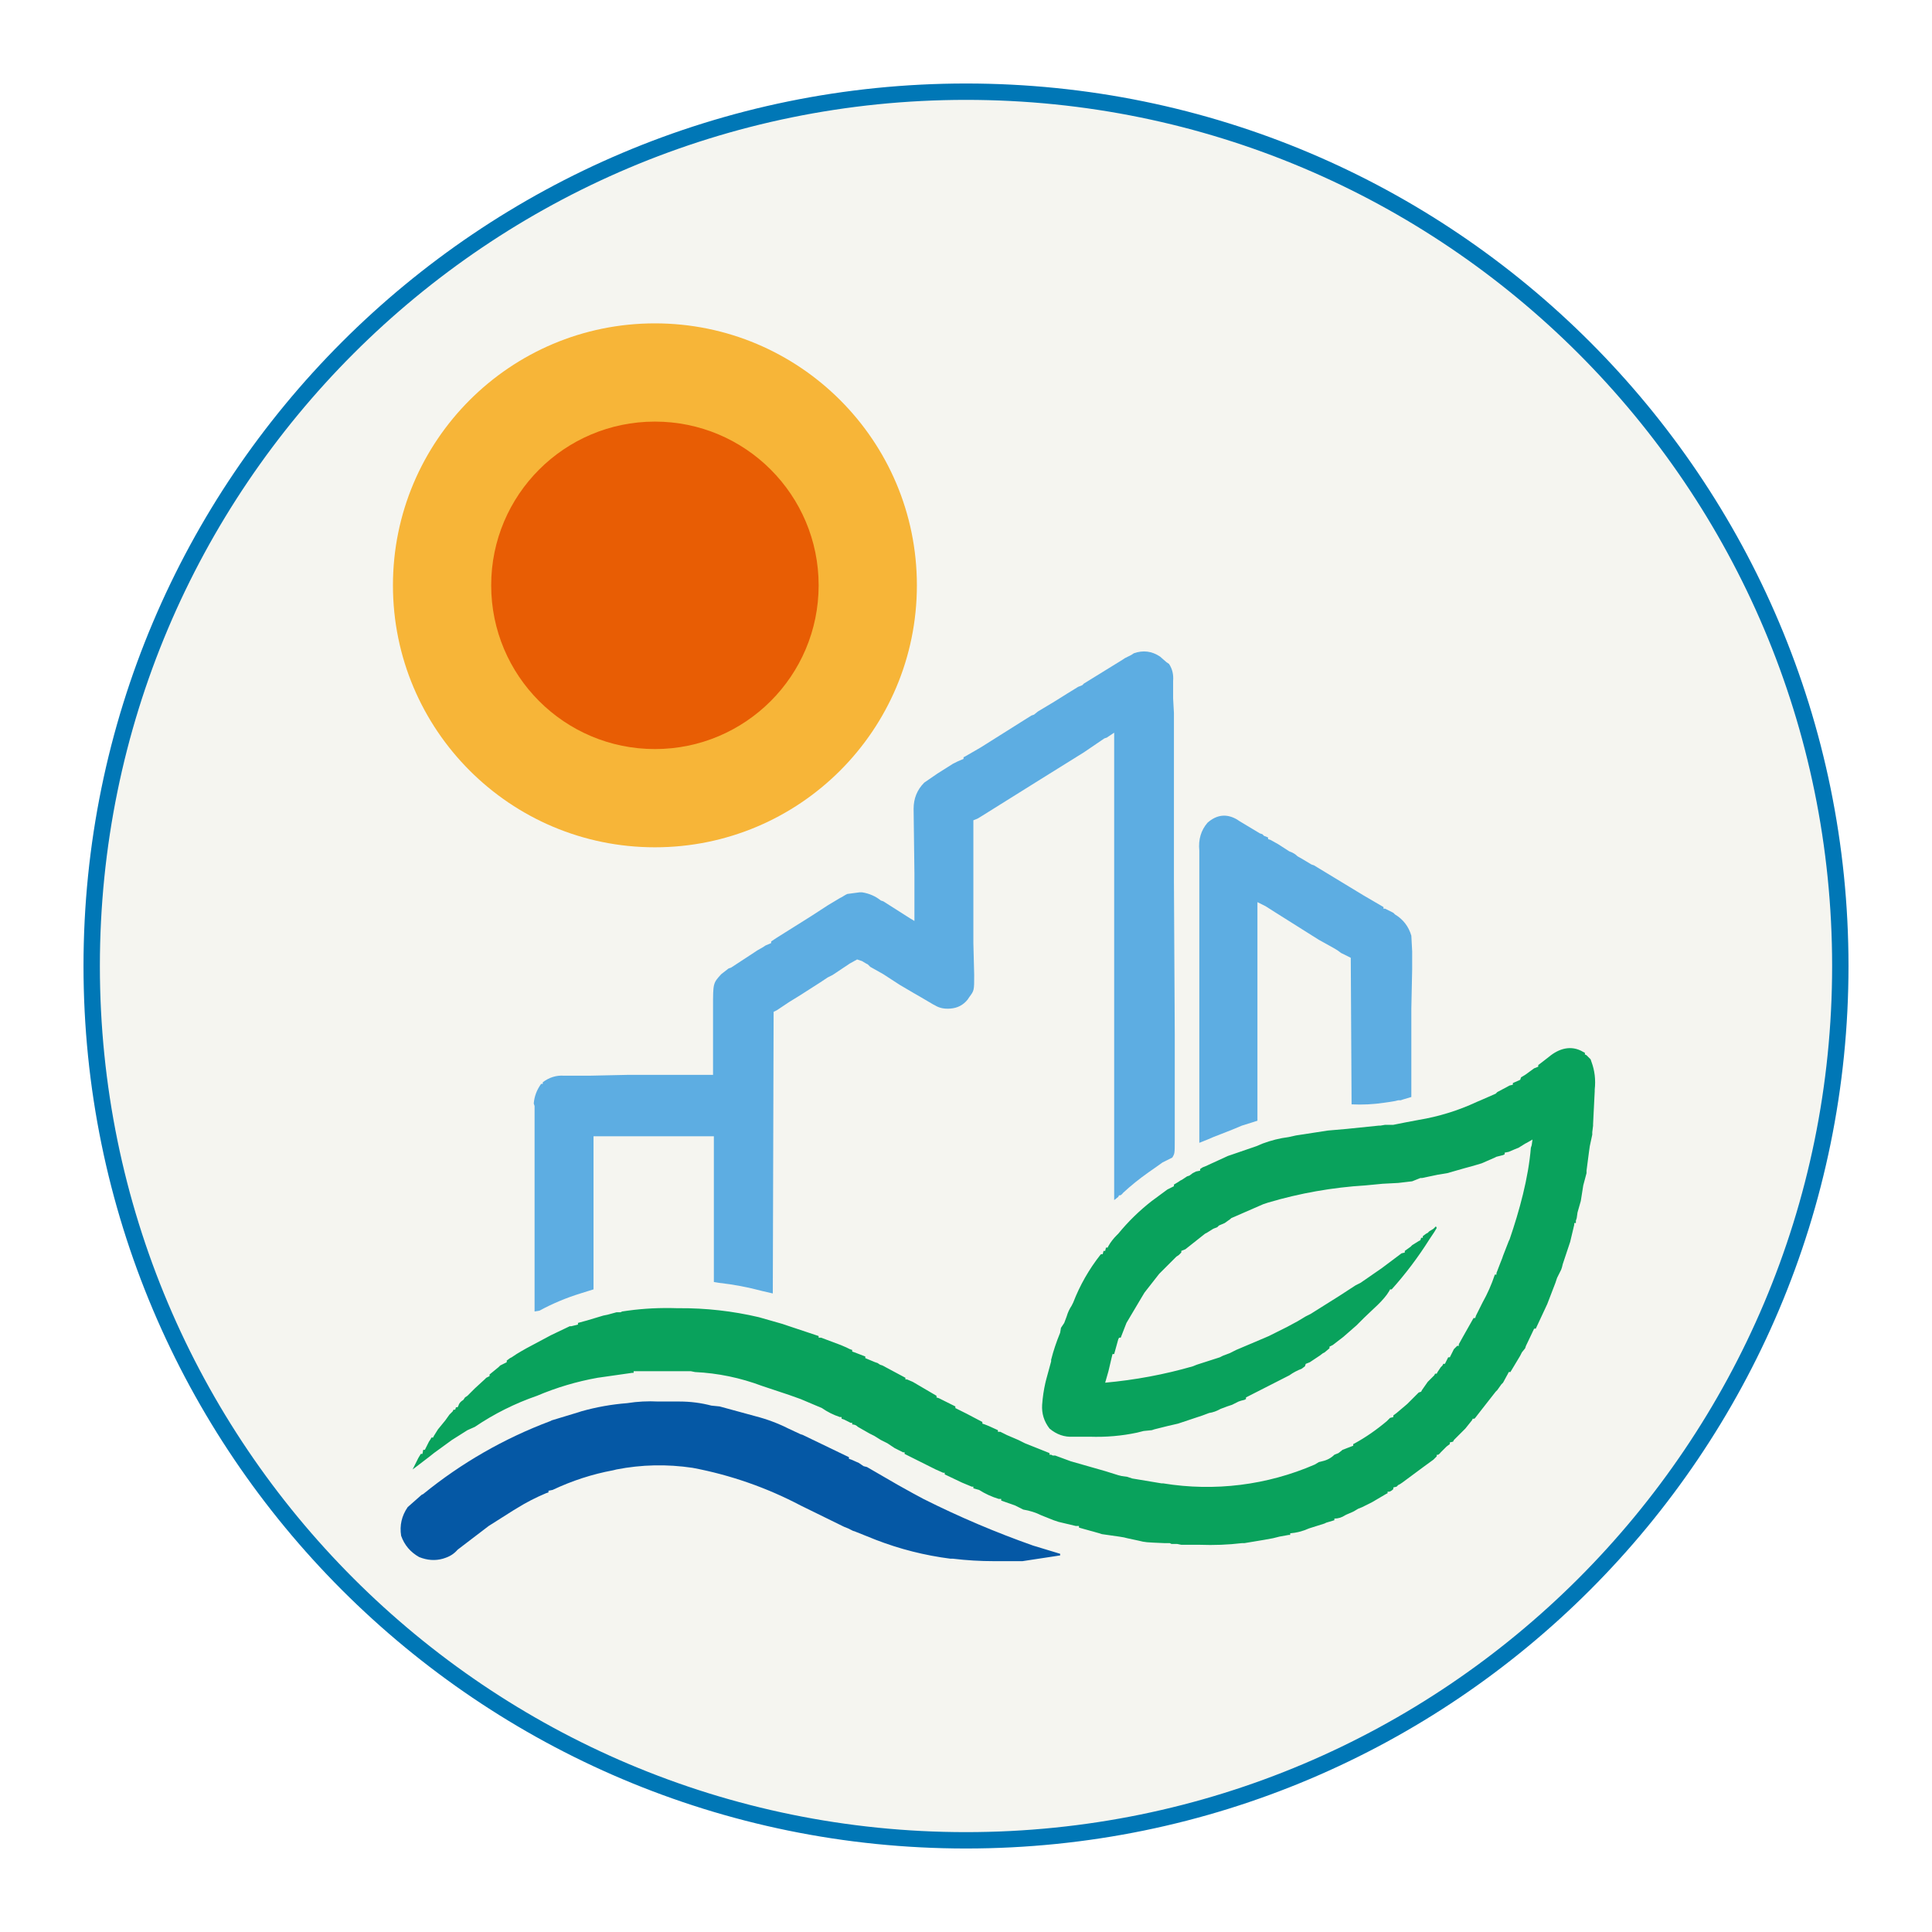
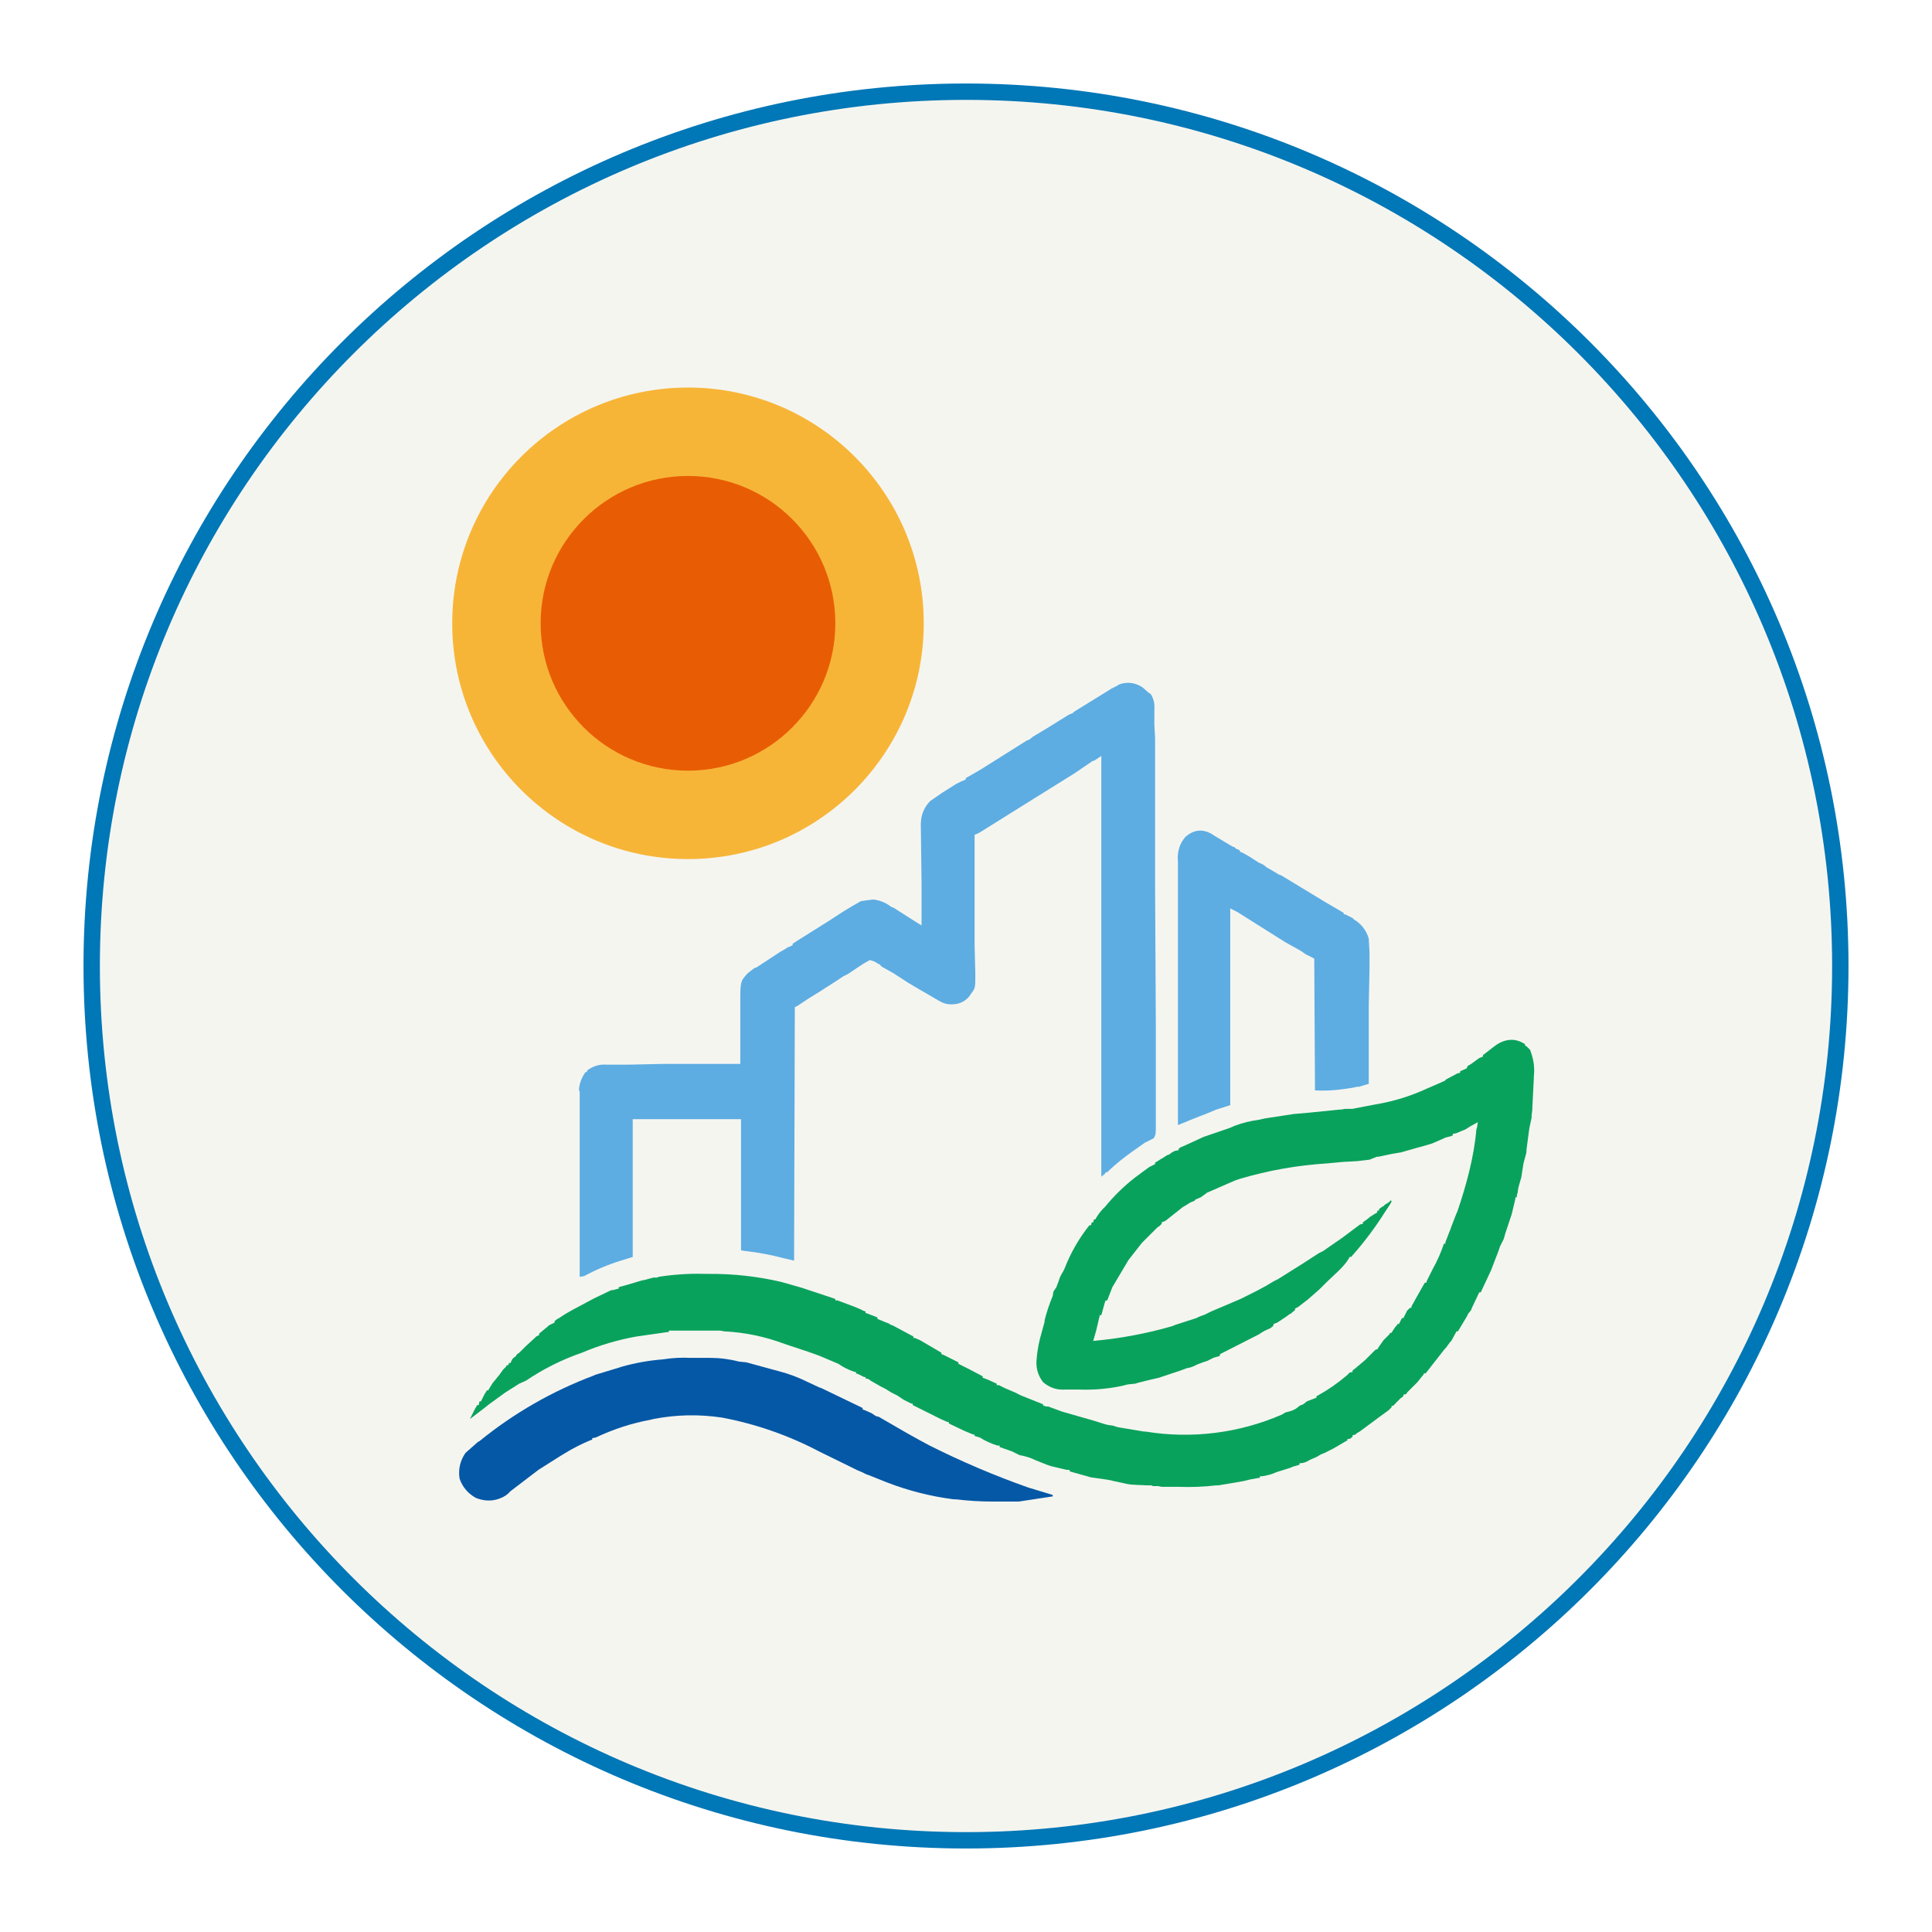
- <svg xmlns="http://www.w3.org/2000/svg" viewBox="-180 -155 2360 2360" width="128" height="128">
+ <svg xmlns="http://www.w3.org/2000/svg" viewBox="-180 -155 2360 2360">
  <circle cx="1000" cy="1025" r="1068" fill="#F5F5F0" stroke="#0077B6" stroke-width="20" />
-   <circle id="sun-outer" cx="620" cy="560" r="320" fill="#F7B538" />
-   <circle id="sun-inner" cx="620" cy="560" r="200" fill="#E85D04" />
-   <path id="buildings-main" fill="#5DADE2" d="m1237 647 8 7 3 2q6 9 5 21v21l1 18v206l1 186v129c0 17 0 17-3 22l-12 6-7 5-10 7q-17 12-31 25-3 4-5 3l-1 2-5 4V740l-9 6-3 1-25 17-53 33-72 45-5 3-5 2v150l1 39c0 19 0 19-6 27l-2 3q-8 10-21 11-11 1-19-4l-2-1-17-10-7-4-17-10-20-13-16-9-2-2-1-1-2-1-5-3-6-2-9 5-21 14-6 3-9 6-25 16-13 8-15 10-4 2-1 344-13-3q-26-7-53-10l-6-1v-178H545v187l-16 5q-26 8-50 21l-6 1v-251l-1-3q1-13 9-24h2v-2q12-9 26-8h31l46-1h105v-83c0-29 0-29 10-40l9-7 3-1 29-19 3-2 7-4 3-2 7-3v-2l6-4 43-27 20-13 15-9 2-1 5-3 2-1 15-2h3q13 2 23 10l3 1 33 21 5 3v-58l-1-79q0-19 13-32l16-11 19-12 2-1 4-2 7-3v-2l2-1 19-11 54-34 8-5 3-1 5-4 15-9 5-3 16-10 13-8 5-2 2-2 47-29 3-2 8-4 3-2q17-6 32 4" />
-   <path id="buildings-detail" fill="#5DADE2" d="m1331 846 3 2 25 15 3 1 2 2 5 2v2l3 1 9 5 14 9q6 2 10 6l7 4 10 6 3 1 61 37 24 14v2h2l10 5 2 2q15 9 20 26l1 19v22l-1 48v108l-10 3-3 1h-3l-4 1-6 1-7 1q-20 3-40 2l-1-179-12-6-4-3-5-3-18-10-54-34-11-7-2-1-8-4v267l-19 6-12 5-23 9-7 3-10 4V884q-2-20 10-34 17-15 36-4" />
-   <path id="leaf-ground" fill="#09a25c" d="m1754 1130 2 1v2l2 1 5 5 1 3q6 16 4 34v2l-2 40v2l-1 8v3l-3 14-1 7-3 23v3l-4 15-3 19-4 14-1 7-1 3v3h-2v2l-5 21-1 3-8 24-1 4-1 3-1 2-4 8-2 6-10 26-7 15-7 15h-2l-10 21-1 3-4 5-2 4-9 15-3 5h-2l-1 2-6 11-2 2-5 7-2 2-18 23-7 9-1 1h-2l-1 2-8 10-6 6-4 4-2 2-2 2-1 2-4 1v2l-4 3-7 7q-3 4-5 3v2l-4 4-11 8-27 20-3 2-2 1-2 2-4 1v2q-4 4-7 3v2l-2 1-17 10-12 6-5 2-5 3-2 1-7 3-2 1q-6 4-13 4v2l-10 3-2 1-19 6q-11 5-23 6v2h-2l-11 2-4 1-4 1-11 2-24 4h-3q-25 3-52 2h-22l-5-1h-7l-2-1h-6c-24-1-24-1-32-3l-14-3-4-1-6-1-21-3-3-1-18-5-7-2v-2h-4l-21-5-6-2-15-6q-10-5-22-7l-10-5-17-6v-2h-3q-13-4-24-11l-7-2v-2h-2l-12-5-21-10v-2h-2l-9-4-12-6-8-4-2-1-4-2-8-4-4-2v-2h-2l-10-5-9-6-8-4-8-5-6-3-14-8q-3-3-7-3v-2h-2l-8-4-3-1v-2h-2q-12-4-22-11l-26-11-14-5-33-11q-40-15-82-17l-5-1h-70v2h-2l-42 6a343 343 0 0 0-74 22 323 323 0 0 0-76 38l-9 4-19 12-22 16-5 4-17 13-4 3 7-14 3-5h2l1-5h2l1-2 4-8 2-3 1-2h2l1-2 5-8 9-11 5-7 2-2 2-2 1-2h2l1-3h2l1-2q1-4 6-7l2-3 3-2 3-3 6-6 12-11 2-2 4-2v-2l11-9 2-2 8-4v-2l4-3 2-1 3-2 3-2 5-3 7-4 30-16 23-11h2l8-2v-2l11-3 20-6 5-1 11-3h5l2-1 7-1q29-4 60-3h2a416 416 0 0 1 98 11l28 8 30 10 15 5v2h3l24 9 7 3 4 2 3 1v2l3 1 13 5v2l12 5 3 1 3 2 3 1 28 15v2h2l7 3 29 17v2l3 1 10 5 10 5v2l2 1 10 5 2 1 19 10v2l3 1 5 2 11 5v2h3l8 4 14 6 8 4 30 12v2h2l2 1h3l19 7 35 10 7 2 16 5 4 1 7 1 6 2 36 6h2a331 331 0 0 0 185-23l5-3 4-1q9-2 15-8l5-2 5-4 13-5v-2l2-1q20-11 39-27l2-2 2-2 4-1v-2l4-3 13-11 2-2 12-12 3-1 1-2 7-10 8-8 1-2h2l1-2 4-6 2-2 1-2h2l1-2 3-6h2l1-2 4-8 2-2 2-2h2v-2l5-9 13-23h2l1-3 5-10 2-4 1-2q9-16 15-34h2v-2l5-13 2-5 1-3 7-18 1-2c12-35 23-75 26-112l1-3 1-7-7 4-2 1-8 5-5 2-7 3-5 1v2l-2 1-8 2-2 1-16 7-10 3-11 3-14 4-7 2-12 2-19 4h-2l-10 4-17 2-19 1-21 2a533 533 0 0 0-119 21l-6 2-39 17-1 1-7 5-7 3-2 2-5 2-8 5-2 1-24 19-5 2v2l-3 3-3 2-2 2-16 16-3 3-18 23-3 5-19 32-7 18h-2l-1 2-5 18h-2l-1 4-4 17-4 14q55-5 107-20l5-2 28-9 2-1 2-1 8-3 8-4 33-14 7-3 22-11 13-7 10-6 6-3 35-22 20-13 6-3 26-18 24-18 4-1v-2l7-5 2-2 8-5 2-1 1-3h2v-2l4-3 2-1 2-2 5-3 3-3 1 2-3 5-2 3-2 3-2 3a452 452 0 0 1-46 61h-2l-1 2c-7 12-21 23-31 33l-9 9-16 14-13 10-4 2v2l-6 5-2 1-4 3-6 4-3 2-3 2-5 2-1 3-4 3q-8 3-15 8l-53 27v2l-2 1-4 1-3 1-8 4-6 2-8 3q-7 4-14 5l-8 3-30 10-13 3-16 4-3 1-10 1-8 2q-28 6-58 5h-20q-16 1-29-10-10-13-9-29 1-14 4-27l1-4 6-22v-2q4-16 11-33l1-6 4-6 3-8q2-7 6-13l2-4a225 225 0 0 1 33-58l1-1h2l1-4h2l1-4h2l1-2q4-7 10-13l2-2a257 257 0 0 1 41-40l19-14 2-1 6-3v-2l5-3 3-2 2-1 6-4 3-1 4-3 2-1 2-1 5-1v-2l3-2 5-2 2-1 24-11 3-1 32-11 7-3q16-6 32-8l9-2 39-6 23-2 39-4h2l6-1h10l15-3 16-3a274 274 0 0 0 71-22l7-3 16-7 2-2 15-8 4-1v-2l9-4 1-3 5-3 11-8 5-2v-2l4-3 9-7c12-10 27-15 42-6" />
-   <path id="wave" fill="#0558a5" d="M624 1557h26q20 0 39 5l10 1 33 9 11 3a200 200 0 0 1 40 15l15 7 3 1 56 27v2l3 1 9 4 3 2 3 2 4 1 38 22 18 10 13 7a1153 1153 0 0 0 134 57l33 10v2l-46 7h-35q-25 0-50-3h-3q-47-6-91-23l-5-2-20-8-3-1-6-3-5-2-53-26a470 470 0 0 0-132-46q-47-7-93 2l-4 1q-38 7-74 24l-5 1v2l-3 1q-19 8-35 18l-5 3-30 19-38 29q-6 7-15 10l-3 1q-14 4-29-2-16-9-22-26-3-19 8-35l17-15 2-1a553 553 0 0 1 155-89l2-1 33-10 3-1a288 288 0 0 1 56-10q19-3 38-2" />
+   <g transform="translate(102.4, 102.4) scale(0.9)">
+     <circle id="sun-outer" cx="620" cy="560" r="320" fill="#F7B538" />
+     <circle id="sun-inner" cx="620" cy="560" r="200" fill="#E85D04" />
+     <path id="buildings-main" fill="#5DADE2" d="m1237 647 8 7 3 2q6 9 5 21v21l1 18v206l1 186v129c0 17 0 17-3 22l-12 6-7 5-10 7q-17 12-31 25-3 4-5 3l-1 2-5 4V740l-9 6-3 1-25 17-53 33-72 45-5 3-5 2v150l1 39c0 19 0 19-6 27l-2 3q-8 10-21 11-11 1-19-4l-2-1-17-10-7-4-17-10-20-13-16-9-2-2-1-1-2-1-5-3-6-2-9 5-21 14-6 3-9 6-25 16-13 8-15 10-4 2-1 344-13-3q-26-7-53-10l-6-1v-178H545v187l-16 5q-26 8-50 21l-6 1v-251l-1-3q1-13 9-24h2v-2q12-9 26-8h31l46-1h105v-83c0-29 0-29 10-40l9-7 3-1 29-19 3-2 7-4 3-2 7-3v-2l6-4 43-27 20-13 15-9 2-1 5-3 2-1 15-2h3q13 2 23 10l3 1 33 21 5 3v-58l-1-79q0-19 13-32l16-11 19-12 2-1 4-2 7-3v-2l2-1 19-11 54-34 8-5 3-1 5-4 15-9 5-3 16-10 13-8 5-2 2-2 47-29 3-2 8-4 3-2q17-6 32 4" />
+     <path id="buildings-detail" fill="#5DADE2" d="m1331 846 3 2 25 15 3 1 2 2 5 2v2l3 1 9 5 14 9q6 2 10 6l7 4 10 6 3 1 61 37 24 14v2h2l10 5 2 2q15 9 20 26l1 19v22l-1 48v108l-10 3-3 1h-3l-4 1-6 1-7 1q-20 3-40 2l-1-179-12-6-4-3-5-3-18-10-54-34-11-7-2-1-8-4v267l-19 6-12 5-23 9-7 3-10 4V884q-2-20 10-34 17-15 36-4" />
+     <path id="leaf-ground" fill="#09a25c" d="m1754 1130 2 1v2l2 1 5 5 1 3q6 16 4 34v2l-2 40v2l-1 8v3l-3 14-1 7-3 23v3l-4 15-3 19-4 14-1 7-1 3v3h-2v2l-5 21-1 3-8 24-1 4-1 3-1 2-4 8-2 6-10 26-7 15-7 15h-2l-10 21-1 3-4 5-2 4-9 15-3 5h-2l-1 2-6 11-2 2-5 7-2 2-18 23-7 9-1 1h-2l-1 2-8 10-6 6-4 4-2 2-2 2-1 2-4 1v2l-4 3-7 7q-3 4-5 3v2l-4 4-11 8-27 20-3 2-2 1-2 2-4 1v2q-4 4-7 3v2l-2 1-17 10-12 6-5 2-5 3-2 1-7 3-2 1q-6 4-13 4v2l-10 3-2 1-19 6q-11 5-23 6v2h-2l-11 2-4 1-4 1-11 2-24 4h-3q-25 3-52 2h-22l-5-1h-7l-2-1h-6c-24-1-24-1-32-3l-14-3-4-1-6-1-21-3-3-1-18-5-7-2v-2h-4l-21-5-6-2-15-6q-10-5-22-7l-10-5-17-6v-2h-3q-13-4-24-11l-7-2v-2h-2l-12-5-21-10v-2h-2l-9-4-12-6-8-4-2-1-4-2-8-4-4-2v-2h-2l-10-5-9-6-8-4-8-5-6-3-14-8q-3-3-7-3v-2h-2l-8-4-3-1v-2h-2q-12-4-22-11l-26-11-14-5-33-11q-40-15-82-17l-5-1h-70v2h-2l-42 6a343 343 0 0 0-74 22 323 323 0 0 0-76 38l-9 4-19 12-22 16-5 4-17 13-4 3 7-14 3-5h2l1-5h2l1-2 4-8 2-3 1-2h2l1-2 5-8 9-11 5-7 2-2 2-2 1-2h2l1-3h2l1-2q1-4 6-7l2-3 3-2 3-3 6-6 12-11 2-2 4-2v-2l11-9 2-2 8-4v-2l4-3 2-1 3-2 3-2 5-3 7-4 30-16 23-11h2l8-2v-2l11-3 20-6 5-1 11-3h5l2-1 7-1q29-4 60-3h2a416 416 0 0 1 98 11l28 8 30 10 15 5v2h3l24 9 7 3 4 2 3 1v2l3 1 13 5v2l12 5 3 1 3 2 3 1 28 15v2h2l7 3 29 17v2l3 1 10 5 10 5v2l2 1 10 5 2 1 19 10v2l3 1 5 2 11 5v2h3l8 4 14 6 8 4 30 12v2h2l2 1h3l19 7 35 10 7 2 16 5 4 1 7 1 6 2 36 6h2a331 331 0 0 0 185-23l5-3 4-1q9-2 15-8l5-2 5-4 13-5v-2l2-1q20-11 39-27l2-2 2-2 4-1v-2l4-3 13-11 2-2 12-12 3-1 1-2 7-10 8-8 1-2h2l1-2 4-6 2-2 1-2h2l1-2 3-6h2l1-2 4-8 2-2 2-2h2v-2l5-9 13-23h2l1-3 5-10 2-4 1-2q9-16 15-34h2v-2l5-13 2-5 1-3 7-18 1-2c12-35 23-75 26-112l1-3 1-7-7 4-2 1-8 5-5 2-7 3-5 1v2l-2 1-8 2-2 1-16 7-10 3-11 3-14 4-7 2-12 2-19 4h-2l-10 4-17 2-19 1-21 2a533 533 0 0 0-119 21l-6 2-39 17-1 1-7 5-7 3-2 2-5 2-8 5-2 1-24 19-5 2v2l-3 3-3 2-2 2-16 16-3 3-18 23-3 5-19 32-7 18h-2l-1 2-5 18h-2l-1 4-4 17-4 14q55-5 107-20l5-2 28-9 2-1 2-1 8-3 8-4 33-14 7-3 22-11 13-7 10-6 6-3 35-22 20-13 6-3 26-18 24-18 4-1v-2l7-5 2-2 8-5 2-1 1-3h2v-2l4-3 2-1 2-2 5-3 3-3 1 2-3 5-2 3-2 3-2 3a452 452 0 0 1-46 61h-2l-1 2c-7 12-21 23-31 33l-9 9-16 14-13 10-4 2v2l-6 5-2 1-4 3-6 4-3 2-3 2-5 2-1 3-4 3q-8 3-15 8l-53 27v2l-2 1-4 1-3 1-8 4-6 2-8 3q-7 4-14 5l-8 3-30 10-13 3-16 4-3 1-10 1-8 2q-28 6-58 5h-20q-16 1-29-10-10-13-9-29 1-14 4-27l1-4 6-22v-2q4-16 11-33l1-6 4-6 3-8q2-7 6-13l2-4a225 225 0 0 1 33-58l1-1h2l1-4h2l1-4h2l1-2q4-7 10-13l2-2a257 257 0 0 1 41-40l19-14 2-1 6-3v-2l5-3 3-2 2-1 6-4 3-1 4-3 2-1 2-1 5-1v-2l3-2 5-2 2-1 24-11 3-1 32-11 7-3q16-6 32-8l9-2 39-6 23-2 39-4h2l6-1h10l15-3 16-3a274 274 0 0 0 71-22l7-3 16-7 2-2 15-8 4-1v-2l9-4 1-3 5-3 11-8 5-2v-2l4-3 9-7c12-10 27-15 42-6" />
+     <path id="wave" fill="#0558a5" d="M624 1557h26q20 0 39 5l10 1 33 9 11 3a200 200 0 0 1 40 15l15 7 3 1 56 27v2l3 1 9 4 3 2 3 2 4 1 38 22 18 10 13 7a1153 1153 0 0 0 134 57l33 10v2l-46 7h-35q-25 0-50-3h-3q-47-6-91-23l-5-2-20-8-3-1-6-3-5-2-53-26a470 470 0 0 0-132-46q-47-7-93 2l-4 1q-38 7-74 24l-5 1v2l-3 1q-19 8-35 18l-5 3-30 19-38 29q-6 7-15 10l-3 1q-14 4-29-2-16-9-22-26-3-19 8-35l17-15 2-1a553 553 0 0 1 155-89l2-1 33-10 3-1a288 288 0 0 1 56-10q19-3 38-2" />
+   </g>
</svg>
